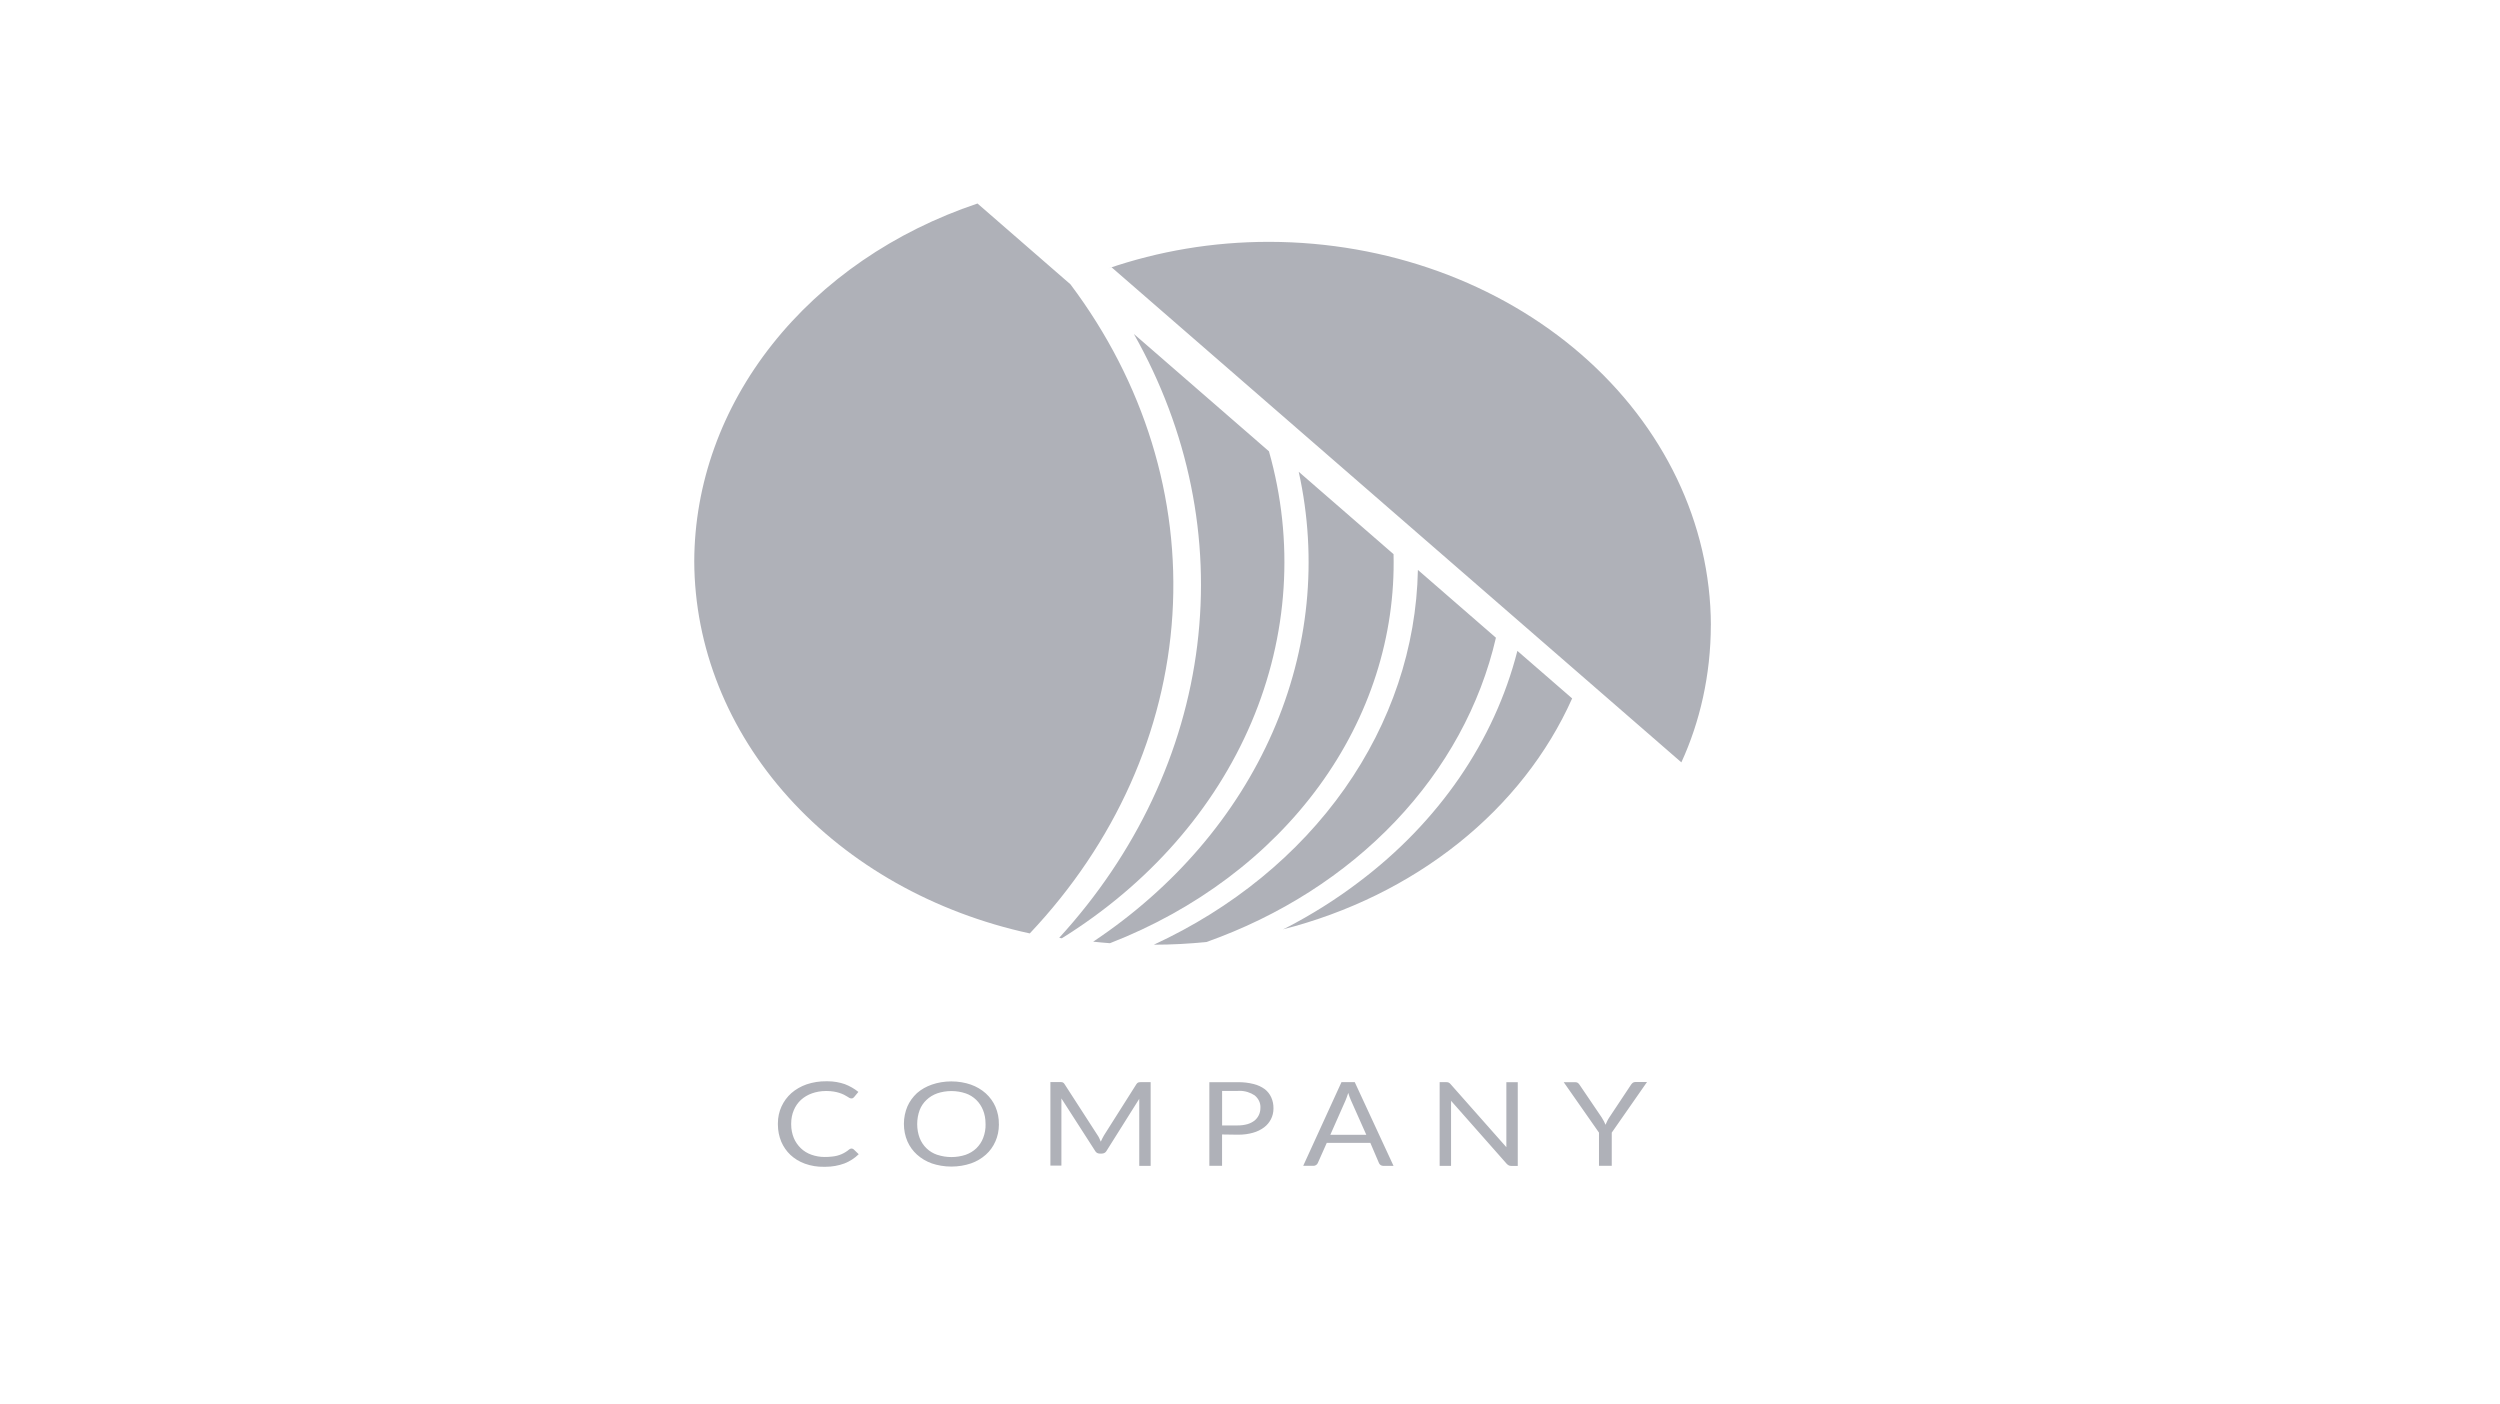
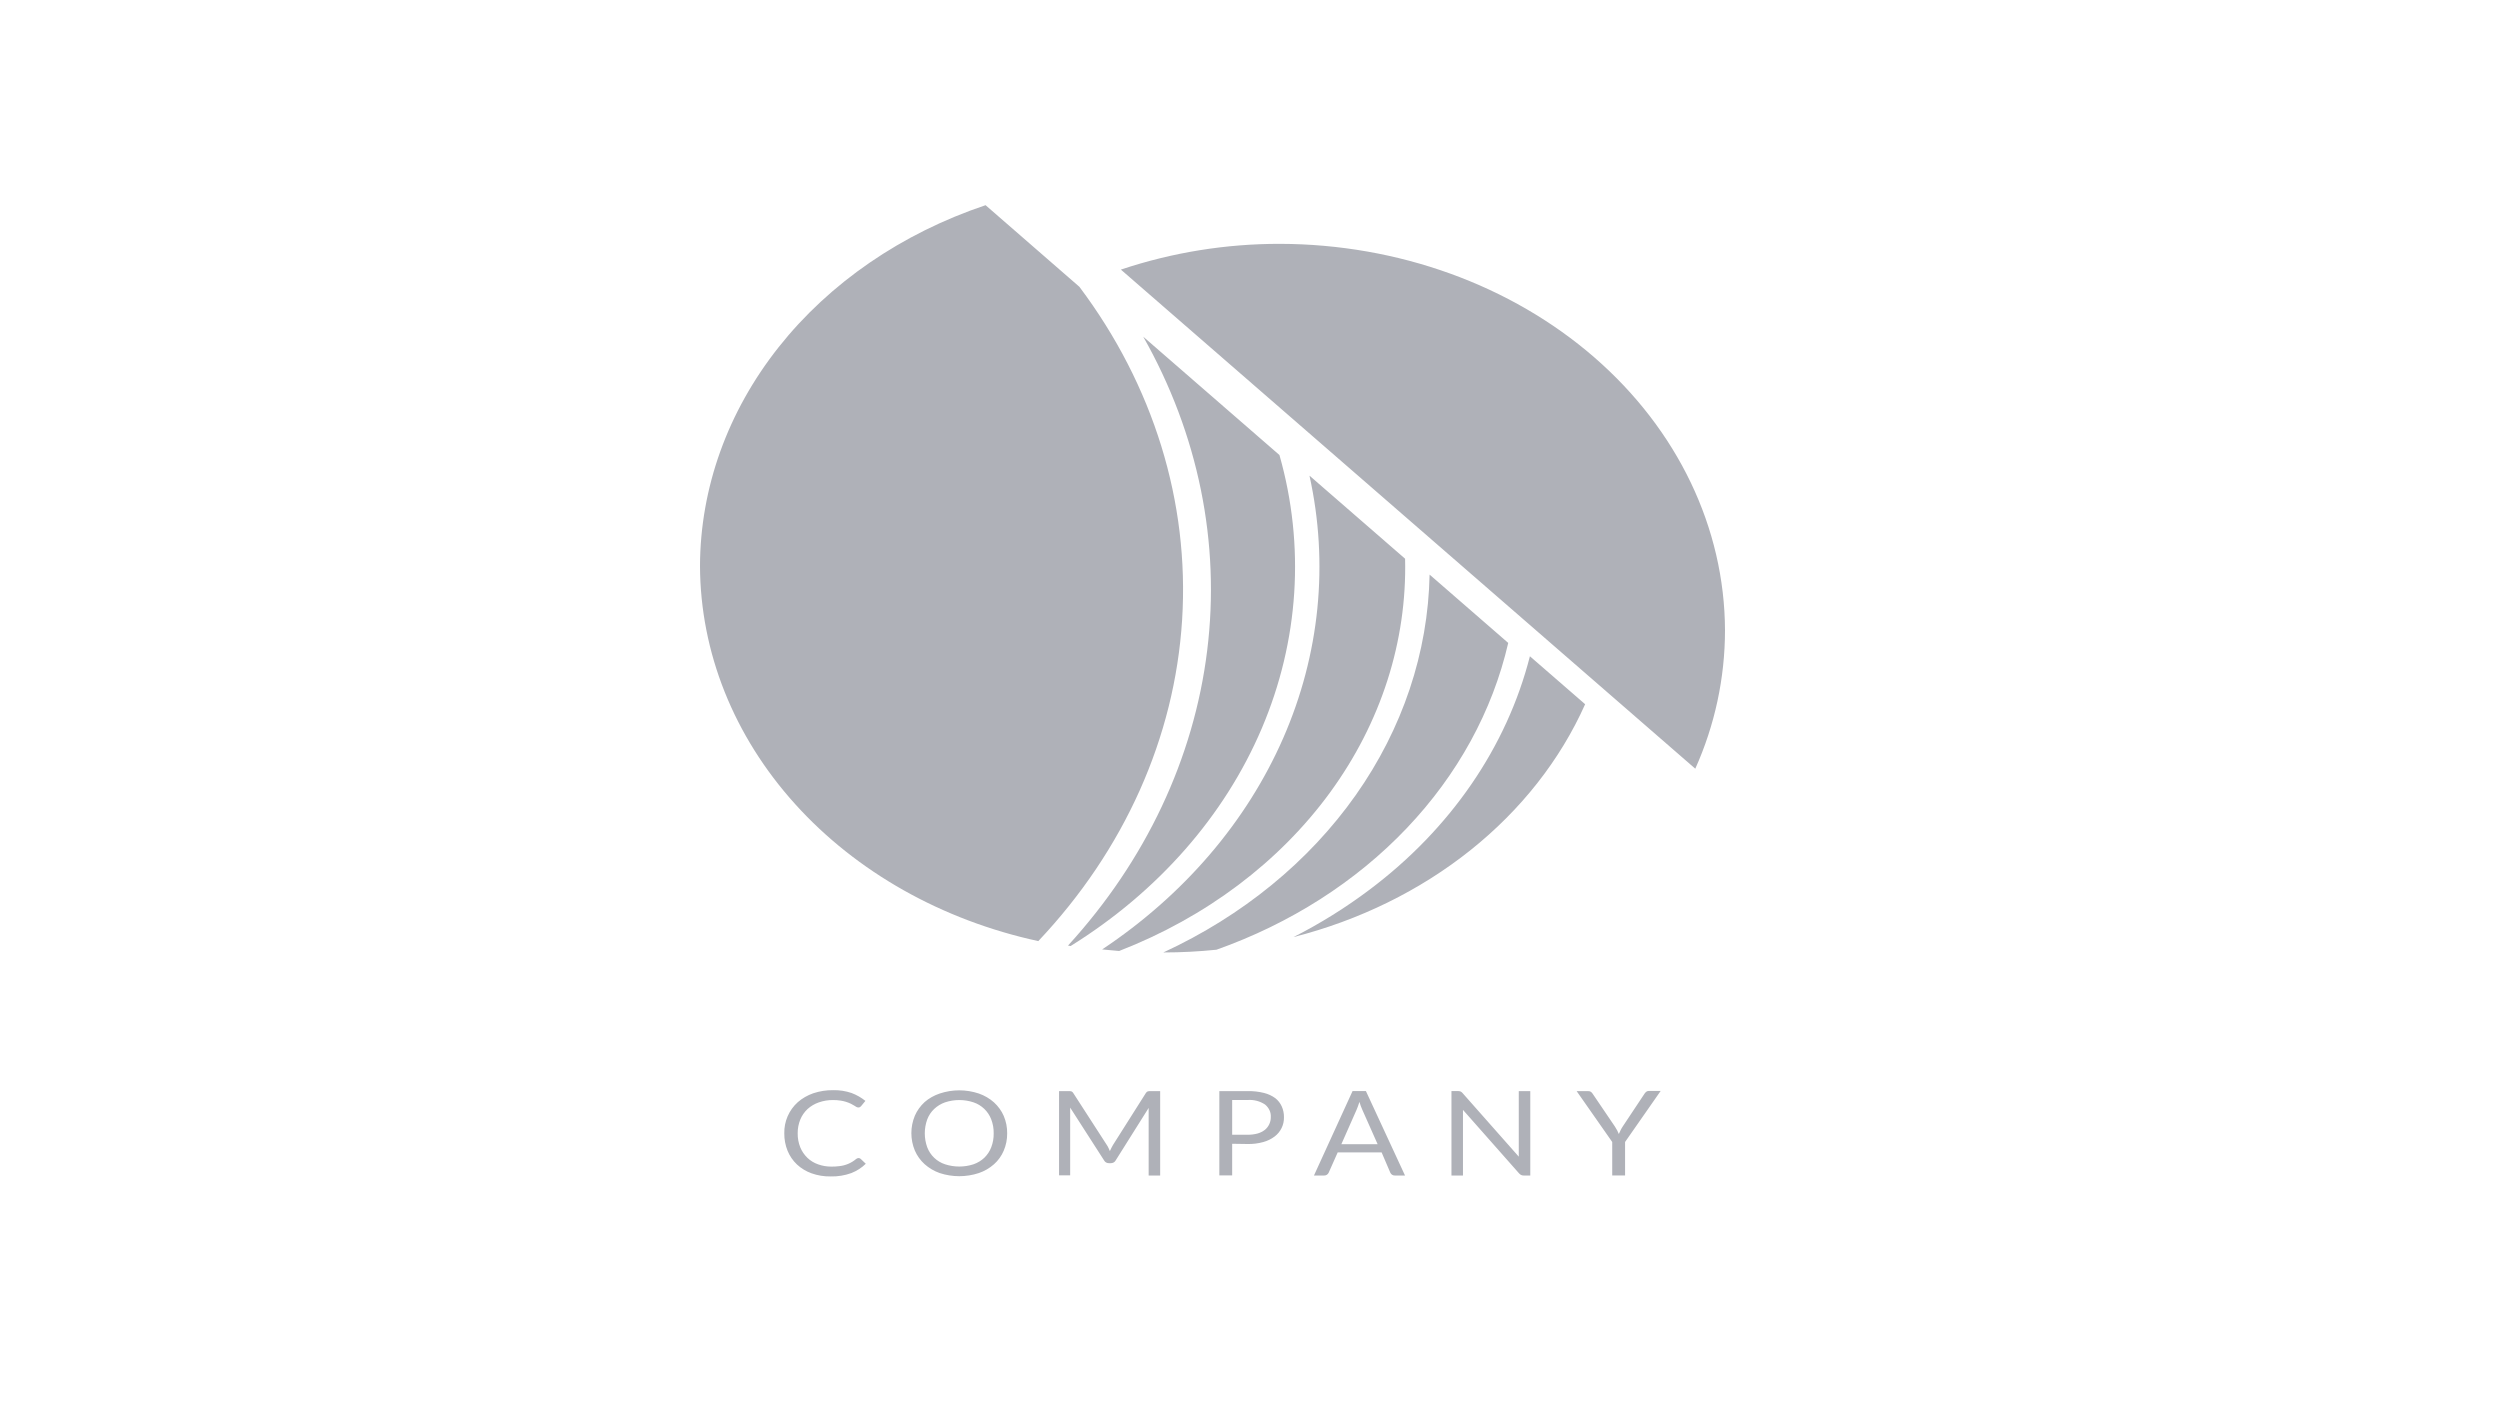
- <svg xmlns="http://www.w3.org/2000/svg" version="1.1" width="57" height="32" viewBox="0 0 57 32">
-   <path fill="#afb1b8" d="M19.417 26.187c0.009 0 0.017 0.002 0.025 0.005s0.015 0.007 0.021 0.013l-0-0 0.116 0.111c-0.091 0.090-0.202 0.162-0.327 0.211-0.129 0.048-0.278 0.076-0.434 0.076-0.011 0-0.021-0-0.032-0l0.002 0c-0.149 0.003-0.298-0.021-0.436-0.071-0.128-0.046-0.237-0.114-0.33-0.2l0.001 0.001c-0.090-0.085-0.161-0.188-0.21-0.302l-0.002-0.006c-0.047-0.114-0.075-0.246-0.075-0.385 0-0.004 0-0.008 0-0.012v0.001c-0-0.006-0-0.013-0-0.020 0-0.272 0.118-0.516 0.305-0.684l0.001-0.001c0.099-0.087 0.218-0.155 0.349-0.201 0.143-0.048 0.296-0.072 0.45-0.070 0.008-0 0.018-0 0.028-0 0.139 0 0.273 0.024 0.398 0.067l-0.009-0.003c0.115 0.044 0.221 0.104 0.313 0.179l-0.098 0.118c-0.007 0.008-0.015 0.015-0.024 0.021l-0 0c-0.010 0.006-0.021 0.009-0.034 0.009-0.002 0-0.004-0-0.006-0l0 0c-0.016-0.001-0.030-0.005-0.043-0.012l0 0-0.052-0.032-0.073-0.041c-0.066-0.032-0.144-0.057-0.225-0.070l-0.005-0.001c-0.048-0.008-0.104-0.013-0.161-0.013-0.004 0-0.009 0-0.013 0h0.001c-0.003-0-0.007-0-0.011-0-0.112 0-0.219 0.020-0.319 0.055l0.007-0.002c-0.098 0.034-0.182 0.085-0.254 0.15l0.001-0.001c-0.073 0.068-0.128 0.149-0.164 0.237-0.038 0.089-0.059 0.193-0.059 0.302 0 0.004 0 0.008 0 0.011v-0.001c-0 0.004-0 0.008-0 0.013 0 0.11 0.022 0.215 0.061 0.311l-0.002-0.005c0.036 0.087 0.091 0.167 0.162 0.236 0.067 0.064 0.149 0.115 0.242 0.147 0.095 0.034 0.196 0.051 0.299 0.051 0.059 0.001 0.119-0.003 0.178-0.010 0.148-0.015 0.28-0.074 0.385-0.164l-0.001 0.001c0.015-0.012 0.034-0.020 0.055-0.020h0zM22.775 25.629c0 0.003 0 0.008 0 0.012 0 0.138-0.029 0.269-0.081 0.387l0.002-0.006c-0.052 0.12-0.126 0.222-0.218 0.304l-0.001 0.001c-0.097 0.086-0.211 0.154-0.337 0.198l-0.007 0.002c-0.132 0.045-0.284 0.071-0.442 0.071s-0.31-0.026-0.452-0.074l0.010 0.003c-0.132-0.047-0.245-0.115-0.342-0.202l0.001 0.001c-0.093-0.084-0.168-0.187-0.219-0.303l-0.002-0.006c-0.050-0.116-0.078-0.251-0.078-0.393s0.029-0.277 0.081-0.4l-0.003 0.007c0.050-0.115 0.125-0.22 0.221-0.309 0.097-0.085 0.213-0.15 0.341-0.194 0.132-0.046 0.284-0.072 0.442-0.072s0.31 0.026 0.452 0.075l-0.010-0.003c0.129 0.045 0.246 0.114 0.343 0.201 0.096 0.088 0.171 0.192 0.22 0.305 0.054 0.127 0.081 0.261 0.078 0.396zM22.47 25.629c0-0.005 0-0.011 0-0.017 0-0.108-0.020-0.211-0.058-0.305l0.002 0.006c-0.071-0.182-0.216-0.322-0.396-0.384l-0.005-0.001c-0.096-0.033-0.206-0.052-0.321-0.052s-0.225 0.019-0.329 0.054l0.007-0.002c-0.096 0.034-0.178 0.085-0.246 0.15l0-0c-0.068 0.064-0.122 0.143-0.156 0.232l-0.001 0.004c-0.035 0.094-0.055 0.202-0.055 0.316s0.020 0.222 0.058 0.322l-0.002-0.006c0.071 0.182 0.217 0.322 0.399 0.383l0.005 0.001c0.207 0.068 0.435 0.068 0.643 0 0.093-0.033 0.177-0.083 0.245-0.148 0.070-0.069 0.123-0.149 0.156-0.236 0.039-0.101 0.058-0.209 0.055-0.316zM25.067 25.96l0.031 0.070c0.011-0.025 0.021-0.048 0.033-0.070 0.013-0.027 0.026-0.050 0.039-0.072l-0.002 0.003 0.743-1.174c0.015-0.020 0.028-0.033 0.043-0.037s0.033-0.007 0.051-0.007c0.003 0 0.007 0 0.010 0l-0-0h0.22v1.909h-0.26v-1.463c-0.001-0.010-0.001-0.021-0.001-0.033s0-0.023 0.001-0.035l-0 0.002-0.748 1.19c-0.010 0.018-0.025 0.033-0.043 0.043l-0.001 0c-0.018 0.010-0.040 0.016-0.063 0.016-0 0-0.001 0-0.001 0h-0.042c-0 0-0.001 0-0.002 0-0.023 0-0.044-0.006-0.063-0.016l0.001 0c-0.018-0.010-0.033-0.025-0.043-0.043l-0-0.001-0.77-1.198v1.532h-0.251v-1.905h0.219c0.003-0 0.007-0 0.010-0 0.018 0 0.036 0.002 0.052 0.007l-0.001-0c0.018 0.008 0.032 0.021 0.041 0.037l0.759 1.175c0.014 0.020 0.026 0.042 0.037 0.066l0.001 0.003zM27.863 25.865v0.715h-0.29v-1.906h0.649c0.123-0.002 0.244 0.012 0.362 0.042 0.094 0.023 0.181 0.064 0.256 0.119 0.062 0.049 0.111 0.112 0.144 0.184l0.001 0.003c0.035 0.078 0.051 0.161 0.050 0.244 0 0.003 0 0.008 0 0.012 0 0.172-0.082 0.325-0.209 0.422l-0.001 0.001c-0.075 0.057-0.163 0.1-0.258 0.126-0.098 0.028-0.211 0.044-0.327 0.044-0.008 0-0.016-0-0.024-0l-0.351-0.005zM27.863 25.66h0.352c0.076 0.001 0.153-0.009 0.226-0.029 0.062-0.018 0.116-0.046 0.164-0.083l-0.001 0.001c0.082-0.068 0.133-0.169 0.133-0.282 0-0.002 0-0.003-0-0.005v0c0-0.006 0.001-0.013 0.001-0.021 0-0.049-0.011-0.095-0.030-0.137l0.001 0.002c-0.024-0.052-0.059-0.095-0.101-0.13l-0.001-0.001c-0.097-0.065-0.217-0.104-0.345-0.104-0.016 0-0.032 0.001-0.048 0.002l0.002-0h-0.352v0.786zM31.772 26.582h-0.229c-0.001 0-0.003 0-0.004 0-0.022 0-0.043-0.007-0.060-0.018l0 0c-0.016-0.011-0.029-0.026-0.038-0.044l-0-0.001-0.197-0.461h-0.994l-0.205 0.461c-0.018 0.037-0.055 0.062-0.099 0.062-0.001 0-0.002 0-0.003-0h-0.23l0.873-1.909h0.302l0.884 1.909zM30.332 25.874h0.82l-0.346-0.777c-0.027-0.059-0.048-0.118-0.066-0.179l-0.034 0.1c-0.010 0.030-0.021 0.059-0.032 0.081l-0.343 0.775zM33.029 24.683c0.017 0.008 0.032 0.020 0.043 0.034l1.273 1.439v-1.482h0.26v1.909h-0.145c-0.001 0-0.002 0-0.003 0-0.020 0-0.040-0.004-0.057-0.012l0.001 0c-0.018-0.009-0.034-0.021-0.047-0.035l-0-0-1.27-1.438c0.001 0.010 0.001 0.021 0.001 0.033s-0 0.023-0.001 0.034l0-0.002v1.419h-0.26v-1.909h0.154c0.018 0 0.036 0.003 0.052 0.009zM36.748 25.823v0.758h-0.291v-0.757l-0.804-1.15h0.26c0.002-0 0.004-0 0.006-0 0.021 0 0.040 0.006 0.056 0.016l-0-0c0.016 0.013 0.029 0.027 0.039 0.043l0.503 0.742c0.020 0.032 0.038 0.061 0.052 0.089s0.027 0.054 0.037 0.081l0.037-0.082c0.014-0.030 0.031-0.059 0.050-0.087l0.496-0.747c0.011-0.015 0.023-0.029 0.037-0.040l0-0c0.016-0.012 0.036-0.019 0.057-0.019 0.002 0 0.004 0 0.006 0h0.263l-0.805 1.155zM24.923 21.47c0.126 0.014 0.254 0.025 0.384 0.035 1.962-0.763 3.622-2.011 4.772-3.588s1.739-3.415 1.694-5.282l-2.162-1.878c0.439 1.988 0.234 4.043-0.594 5.935s-2.245 3.547-4.094 4.779z" />
-   <path fill="#afb1b8" d="M24.151 21.382l0.058 0.011c1.975-1.228 3.481-2.942 4.323-4.922s0.981-4.133 0.4-6.181l-3.080-2.676c1.245 2.199 1.747 4.661 1.445 7.099-0.301 2.437-1.392 4.75-3.147 6.669zM34.596 14.841c-0.523 2.052-1.794 3.902-3.623 5.276-0.5 0.38-1.064 0.737-1.658 1.043l-0.065 0.030c1.49-0.38 2.859-1.053 4.003-1.966s2.030-2.042 2.592-3.3l-1.249-1.084z" />
-   <path fill="#afb1b8" d="M34.106 14.539l-1.778-1.545c-0.034 1.762-0.611 3.483-1.669 4.986s-2.562 2.732-4.352 3.559h0.009c0.399 0 0.797-0.021 1.194-0.062 1.673-0.594 3.151-1.538 4.302-2.748s1.94-2.65 2.295-4.189zM24.409 6.485l-2.122-1.845c-1.897 0.637-3.527 1.756-4.68 3.212s-1.772 3.179-1.778 4.946c0.007 1.952 0.763 3.846 2.149 5.383 1.385 1.536 3.321 2.628 5.501 3.101 1.946-2.060 3.085-4.605 3.252-7.266s-0.647-5.299-2.323-7.531zM39.008 14.254c-0.007-2.316-1.070-4.535-2.955-6.173s-4.439-2.561-7.105-2.567c-0.006 0-0.014-0-0.021-0-1.281 0-2.512 0.213-3.66 0.606l0.079-0.024 12.989 11.286c0.423-0.919 0.671-1.995 0.672-3.128v-0z" />
+ <svg xmlns="http://www.w3.org/2000/svg" width="106" height="60" fill="none">
+   <path d="M36.406 49.101c.016 0 .032.004.046.01a.121.121 0 0 1 .039.024l.218.208c-.17.169-.379.304-.614.396a2.39 2.39 0 0 1-.87.142c-.28.005-.558-.04-.817-.133a1.794 1.794 0 0 1-.617-.374 1.674 1.674 0 0 1-.397-.578 1.926 1.926 0 0 1-.14-.742 1.724 1.724 0 0 1 .573-1.322c.186-.163.409-.291.654-.377.269-.09.555-.135.843-.132a2.27 2.27 0 0 1 .782.12c.216.082.414.195.587.335l-.183.222a.178.178 0 0 1-.046.04.125.125 0 0 1-.074.017.178.178 0 0 1-.08-.023l-.097-.06-.137-.076a1.548 1.548 0 0 0-.43-.132 1.891 1.891 0 0 0-.325-.024 1.76 1.76 0 0 0-.605.1 1.39 1.39 0 0 0-.475.28c-.136.128-.24.28-.308.445a1.5 1.5 0 0 0-.111.587 1.53 1.53 0 0 0 .111.597c.067.164.17.314.303.443.125.12.28.215.453.275.178.064.368.096.561.095.111.001.223-.005.333-.019a1.316 1.316 0 0 0 .72-.306.171.171 0 0 1 .103-.038ZM42.704 48.054a1.81 1.81 0 0 1-.147.737 1.594 1.594 0 0 1-.41.572 1.889 1.889 0 0 1-.645.375 2.655 2.655 0 0 1-1.658 0 1.91 1.91 0 0 1-.64-.377 1.678 1.678 0 0 1-.415-.578 1.922 1.922 0 0 1 0-1.475c.093-.216.234-.413.415-.58.182-.159.4-.282.64-.363a2.61 2.61 0 0 1 1.658 0c.242.085.461.213.643.376.18.165.32.36.412.571.101.238.151.489.147.742Zm-.572 0a1.566 1.566 0 0 0-.104-.593 1.22 1.22 0 0 0-.752-.722 1.918 1.918 0 0 0-1.205 0 1.295 1.295 0 0 0-.461.28 1.191 1.191 0 0 0-.295.443 1.737 1.737 0 0 0 0 1.184 1.209 1.209 0 0 0 .756.72c.388.127.816.127 1.205 0 .175-.061.332-.156.46-.277.131-.129.23-.28.292-.443.073-.19.108-.391.104-.592ZM47.001 48.675l.058.132c.021-.047.04-.09.062-.132a1.23 1.23 0 0 1 .071-.13l1.393-2.201c.028-.038.052-.062.08-.069a.373.373 0 0 1 .114-.012h.412v3.58h-.488V47.1a.938.938 0 0 1 0-.124L47.3 49.208a.203.203 0 0 1-.082.081.246.246 0 0 1-.12.03h-.079a.243.243 0 0 1-.12-.03.2.2 0 0 1-.081-.081l-1.443-2.246V49.835h-.471v-3.572h.411a.373.373 0 0 1 .115.012c.034.015.06.039.076.069l1.423 2.203a.76.76 0 0 1 .071.128ZM52.244 48.497v1.34H51.7v-3.574h1.216c.23-.004.458.023.679.078.176.044.34.12.48.223a.922.922 0 0 1 .272.35c.065.146.096.302.093.458a.993.993 0 0 1-.395.815c-.14.107-.305.188-.483.236a2.3 2.3 0 0 1-.657.083l-.66-.01Zm0-.384h.66c.143.002.286-.017.423-.054a.924.924 0 0 0 .305-.154.686.686 0 0 0 .25-.538.605.605 0 0 0-.054-.291.69.69 0 0 0-.19-.244 1.172 1.172 0 0 0-.734-.192h-.66v1.473ZM59.573 49.842h-.43a.205.205 0 0 1-.12-.033.222.222 0 0 1-.072-.083l-.37-.864h-1.863l-.384.864a.205.205 0 0 1-.19.116h-.432l1.636-3.58h.567l1.658 3.58Zm-2.7-1.329h1.538l-.648-1.457c-.05-.11-.09-.222-.123-.336l-.063.187c-.019.057-.04.11-.06.152l-.643 1.454ZM61.929 46.28c.032.015.06.037.081.063l2.386 2.699v-2.779h.488v3.58h-.272a.265.265 0 0 1-.112-.022.299.299 0 0 1-.088-.066l-2.382-2.696a.974.974 0 0 1 0 .123v2.66h-.488v-3.58h.289c.033 0 .067.006.098.017ZM68.903 48.419v1.421h-.545V48.42l-1.508-2.156h.488a.197.197 0 0 1 .117.03c.03.024.055.051.074.081l.943 1.391c.038.06.071.114.098.166.028.052.05.102.069.151l.07-.154c.027-.056.058-.11.093-.163l.93-1.4a.376.376 0 0 1 .07-.076.182.182 0 0 1 .118-.035h.493l-1.51 2.165ZM46.731 40.256c.237.026.477.047.72.066 3.679-1.43 6.791-3.77 8.948-6.728 2.156-2.958 3.261-6.403 3.177-9.904l-4.054-3.522c.824 3.727.438 7.58-1.114 11.128-1.553 3.548-4.21 6.65-7.677 8.96Z" fill="#AFB1B8" />
+   <path d="m45.284 40.092.109.02c3.704-2.303 6.527-5.517 8.106-9.228 1.579-3.711 1.84-7.749.75-11.59l-5.775-5.017c2.335 4.124 3.276 8.74 2.71 13.31-.564 4.57-2.61 8.906-5.9 12.505ZM64.868 27.826c-.981 3.847-3.364 7.316-6.794 9.893a21.629 21.629 0 0 1-3.229 2.013c2.794-.713 5.361-1.974 7.505-3.686s3.807-3.829 4.86-6.187l-2.342-2.033Z" fill="#AFB1B8" />
+   <path d="m63.949 27.26-3.334-2.897c-.064 3.303-1.145 6.531-3.13 9.348-1.986 2.818-4.804 5.122-8.16 6.673h.016c.748 0 1.495-.04 2.238-.116 3.137-1.113 5.909-2.883 8.067-5.153 2.159-2.27 3.637-4.968 4.303-7.855ZM45.766 12.16 41.788 8.7c-3.556 1.194-6.614 3.293-8.775 6.022-2.16 2.73-3.322 5.961-3.333 9.274.013 3.66 1.431 7.212 4.03 10.093 2.597 2.88 6.227 4.927 10.314 5.814 3.648-3.862 5.785-8.634 6.098-13.623.313-4.99-1.213-9.935-4.356-14.12ZM73.14 26.727c-.014-4.342-2.006-8.503-5.54-11.574-3.534-3.07-8.324-4.801-13.322-4.814a21.18 21.18 0 0 0-6.753 1.092L71.88 32.593a14.352 14.352 0 0 0 1.26-5.866Z" fill="#AFB1B8" />
</svg>
